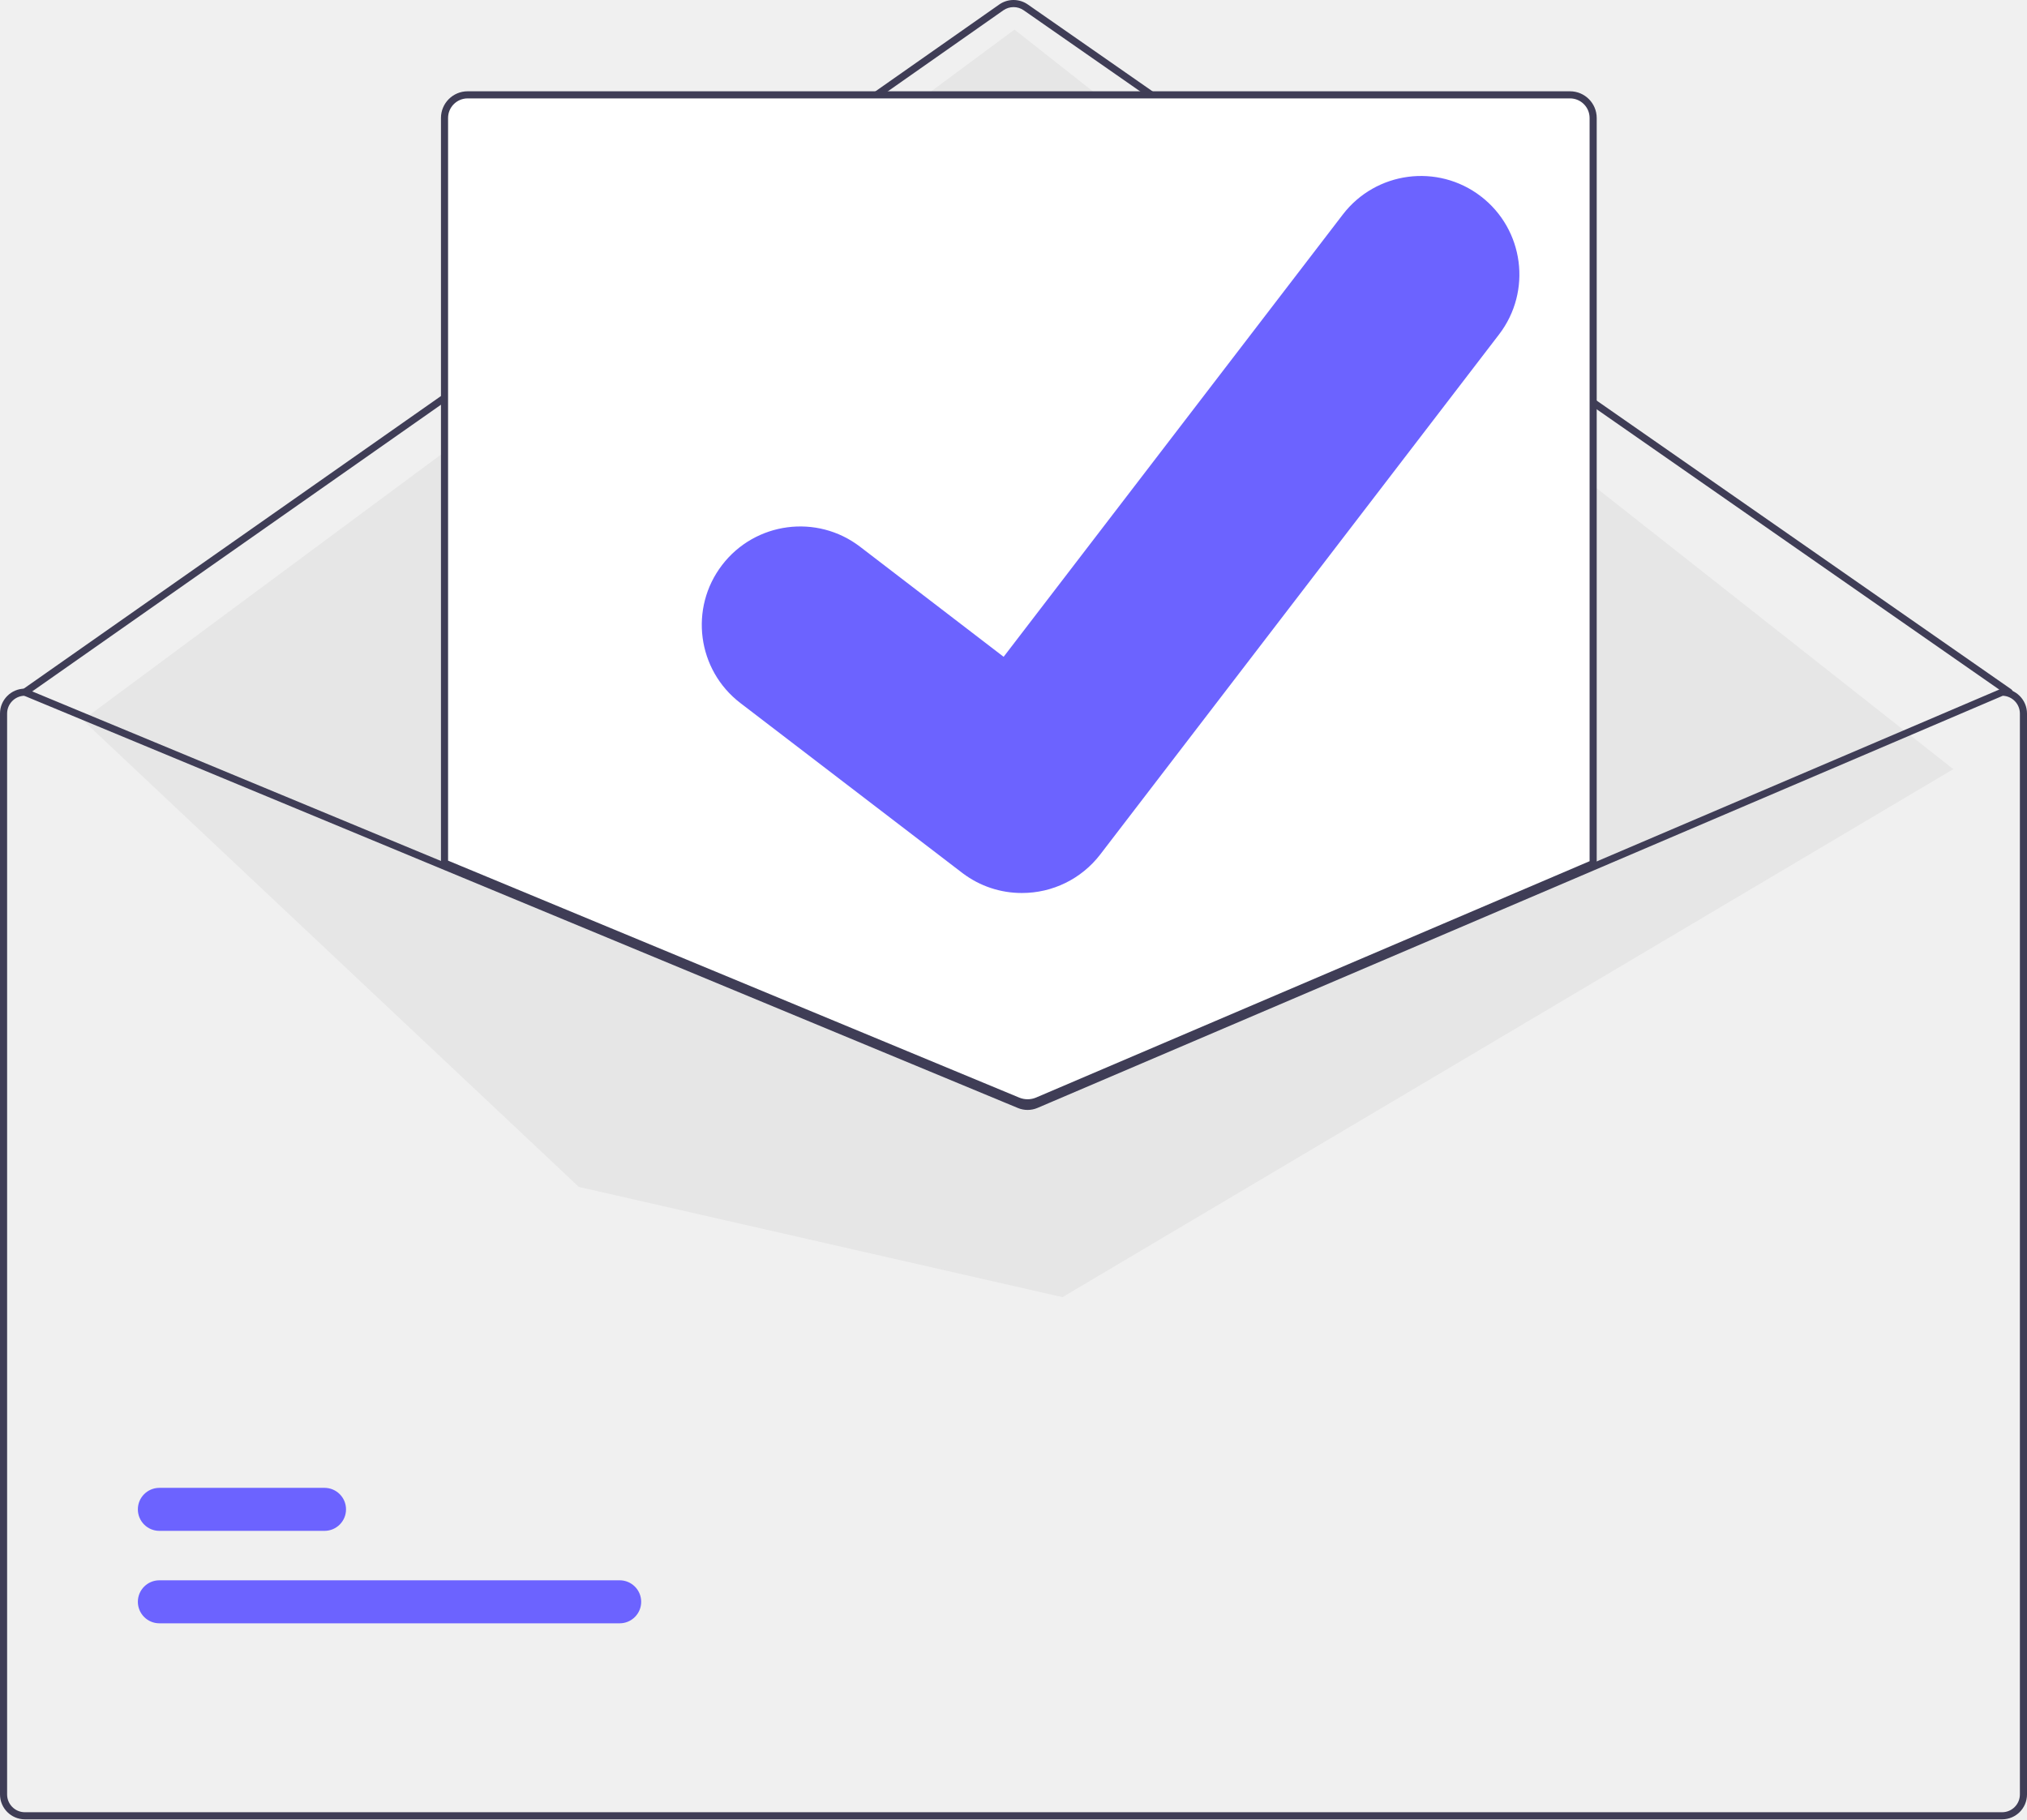
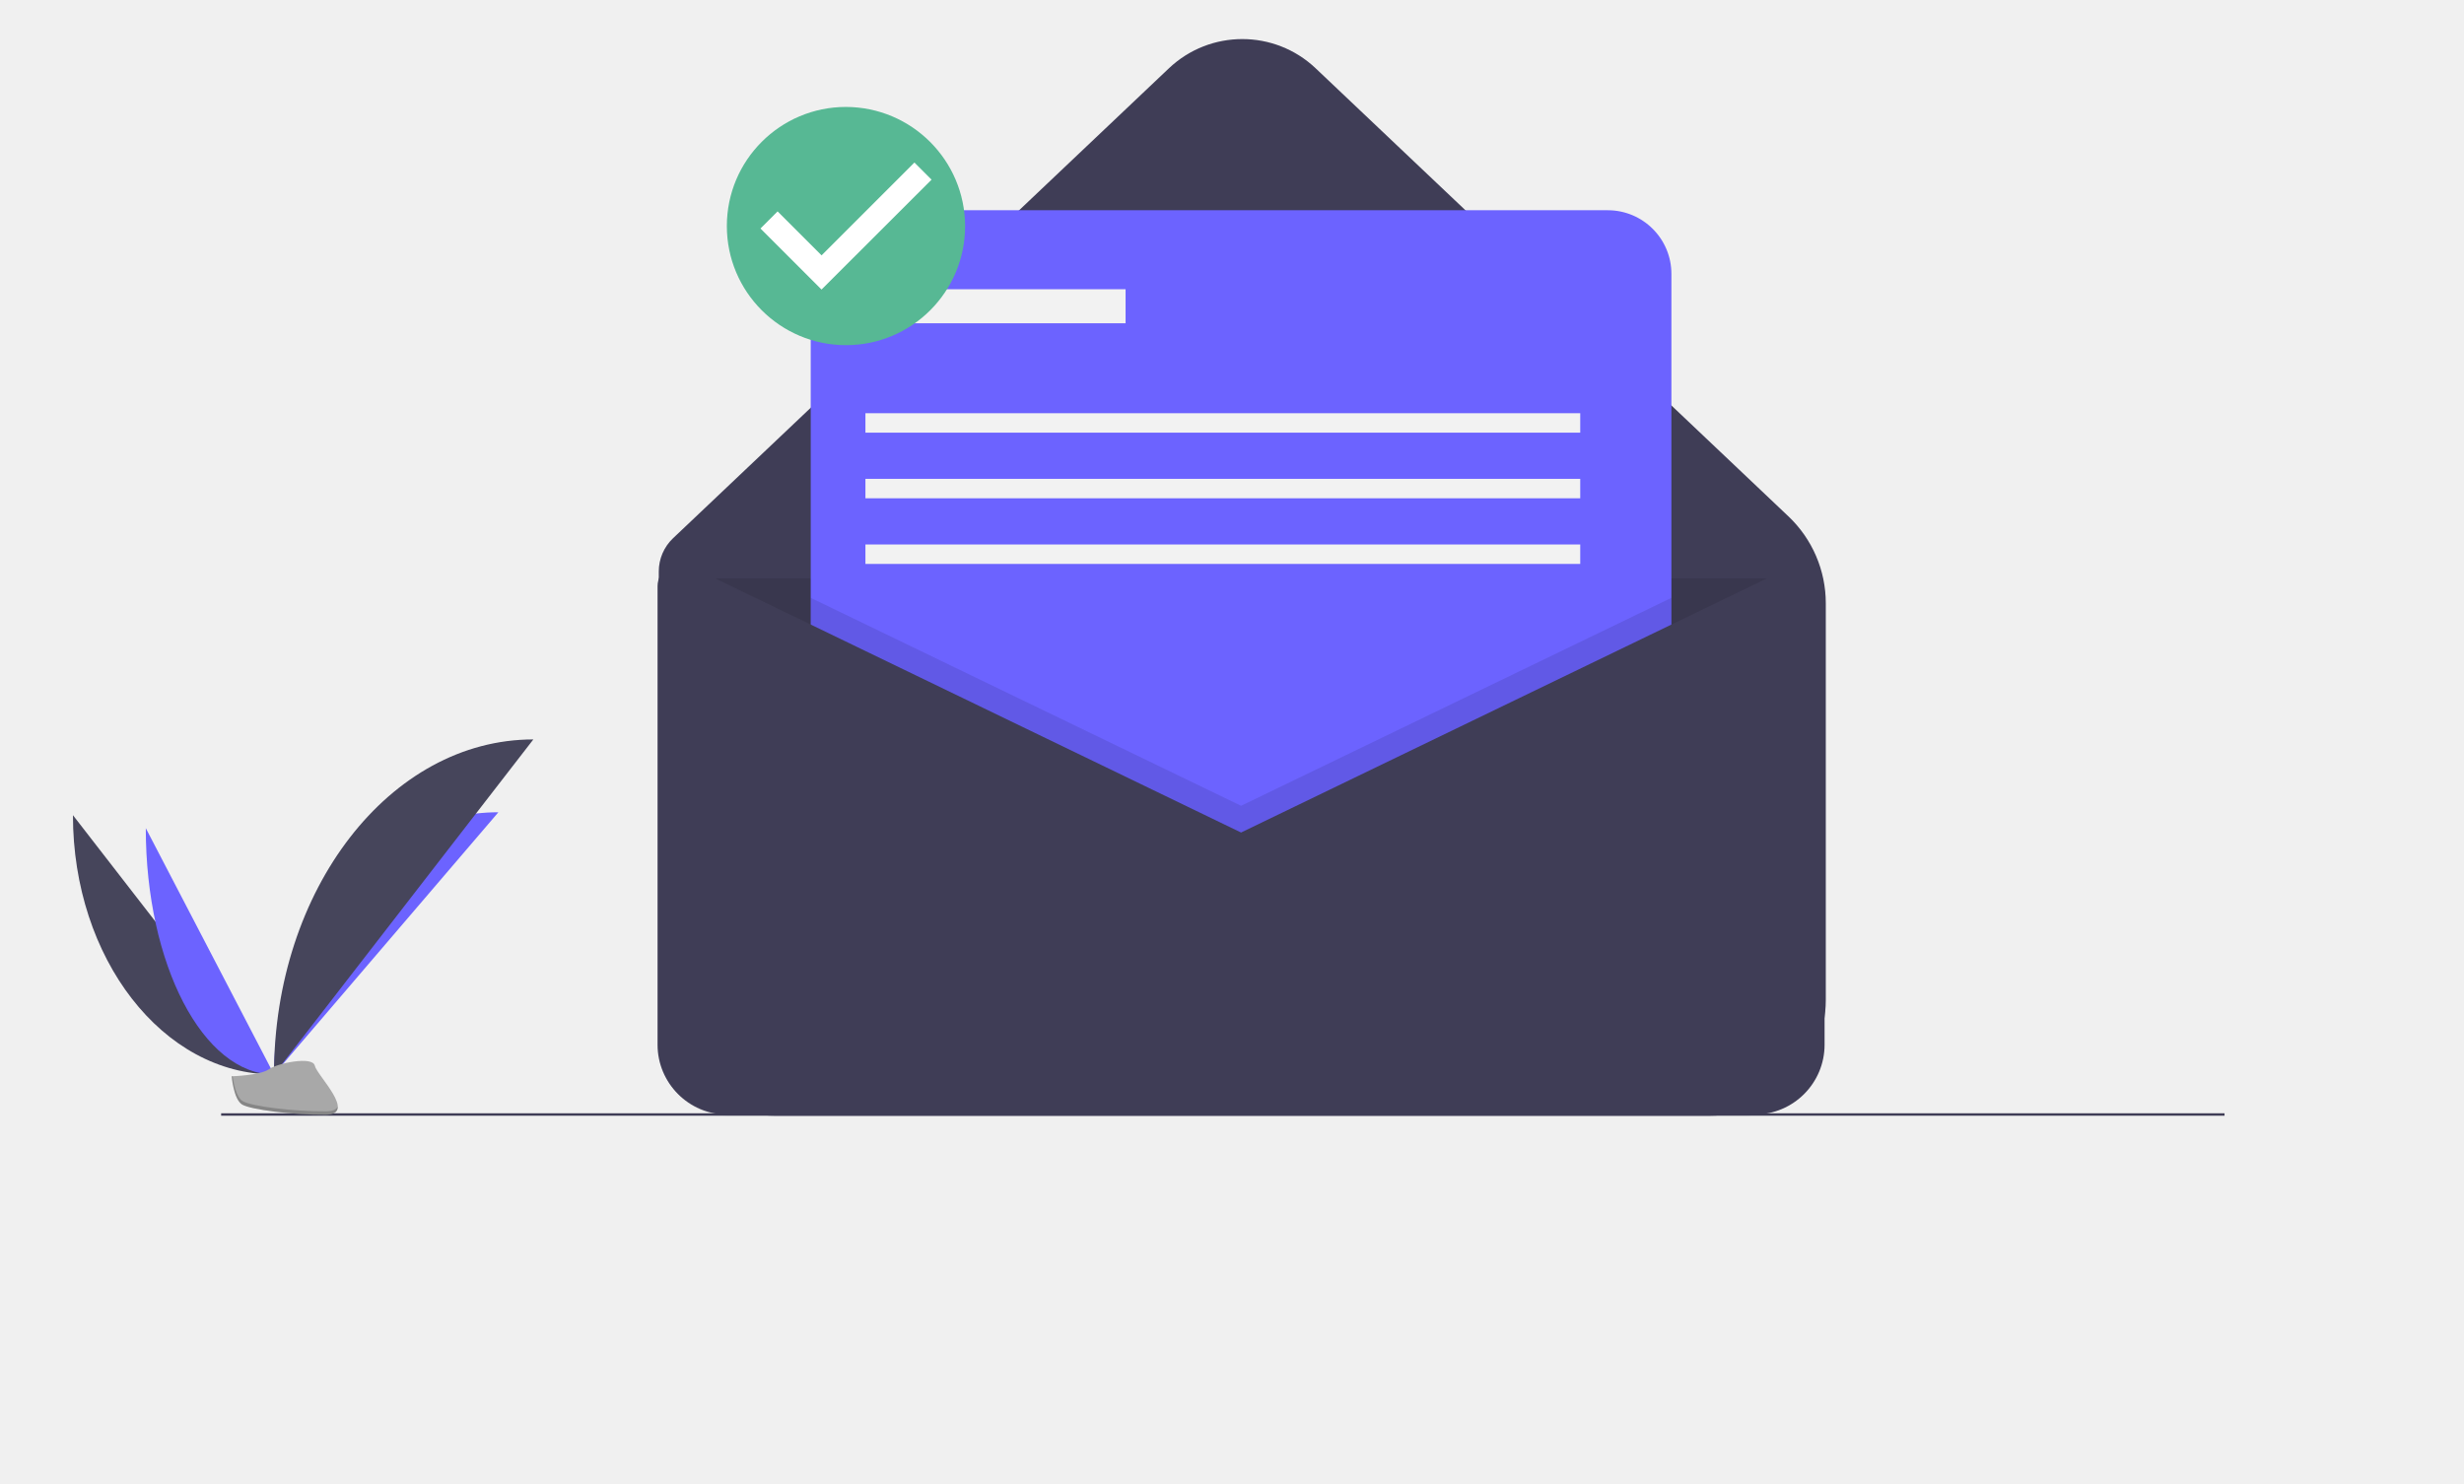
- <svg xmlns="http://www.w3.org/2000/svg" id="b76bd6b3-ad77-41ff-b778-1d1d054fe577" data-name="Layer 1" width="570" height="511.675" viewBox="0 0 570 511.675">
-   <path d="M879.999,389.837a.997.997,0,0,1-.571-.179L602.87,197.055a5.015,5.015,0,0,0-5.729.01L322.574,389.656a1,1,0,0,1-1.149-1.638l274.567-192.592a7.022,7.022,0,0,1,8.02-.013l276.559,192.603a1,1,0,0,1-.572,1.821Z" transform="translate(-315 -194.1626)" fill="#3f3d56" />
-   <polygon points="23.264 202.502 285.276 8.319 549.276 216.319 298.776 364.819 162.776 333.819 23.264 202.502" fill="#e6e6e6" />
-   <path d="M489.256,650.704H359.815a6.047,6.047,0,1,1,0-12.095H489.256a6.047,6.047,0,1,1,0,12.095Z" transform="translate(-315 -194.1626)" fill="#6c63ff" />
-   <path d="M406.256,624.704H359.815a6.047,6.047,0,1,1,0-12.095h46.44a6.047,6.047,0,1,1,0,12.095Z" transform="translate(-315 -194.1626)" fill="#6c63ff" />
-   <path d="M603.96,504.822a7.564,7.564,0,0,1-2.869-.562L439.5,437.211v-209.874a7.008,7.008,0,0,1,7-7h310a7.008,7.008,0,0,1,7,7v210.02l-.304.13L606.916,504.227A7.616,7.616,0,0,1,603.96,504.822Z" transform="translate(-315 -194.1626)" fill="#fff" />
-   <path d="M603.96,505.322a8.072,8.072,0,0,1-3.06-.599L439,437.545v-210.208a7.509,7.509,0,0,1,7.5-7.5h310a7.509,7.509,0,0,1,7.5,7.5V437.688l-156.888,66.999A8.11,8.11,0,0,1,603.96,505.322Zm-162.96-69.112,160.663,66.665a6.118,6.118,0,0,0,4.668-.028l155.669-66.479V227.337a5.507,5.507,0,0,0-5.5-5.5h-310a5.507,5.507,0,0,0-5.5,5.5Z" transform="translate(-315 -194.1626)" fill="#3f3d56" />
-   <path d="M878,387.837h-.2L763,436.857l-157.07,67.07a5.066,5.066,0,0,1-3.88.02L440,436.717l-117.62-48.8-.18-.08H322a7.008,7.008,0,0,0-7,7v304a7.008,7.008,0,0,0,7,7H878a7.008,7.008,0,0,0,7-7v-304A7.008,7.008,0,0,0,878,387.837Zm5,311a5.002,5.002,0,0,1-5,5H322a5.002,5.002,0,0,1-5-5v-304a5.011,5.011,0,0,1,4.81-5L440,438.877l161.28,66.92a7.121,7.121,0,0,0,5.44-.03L763,439.027l115.2-49.19a5.016,5.016,0,0,1,4.8,5Z" transform="translate(-315 -194.1626)" fill="#3f3d56" />
-   <path d="M602.345,445.31a27.499,27.499,0,0,1-16.546-5.496l-.296-.222-62.311-47.708a27.683,27.683,0,1,1,33.674-43.949l40.36,30.948,95.378-124.387a27.682,27.682,0,0,1,38.813-5.124l-.593.805.608-.793a27.714,27.714,0,0,1,5.124,38.813L624.369,434.506A27.694,27.694,0,0,1,602.345,445.31Z" transform="translate(-315 -194.1626)" fill="#6c63ff" />
+ <svg xmlns="http://www.w3.org/2000/svg" id="aaafdec0-95c8-49a3-a8f8-64216c6da511" data-name="Layer 1" width="1013.449" height="610.281" viewBox="0 0 1013.449 610.281">
+   <path d="M766.646,753.851H381.813a47.583,47.583,0,0,1-47.583-47.583V529.956a18.851,18.851,0,0,1,5.882-13.681L544.036,322.972a43.889,43.889,0,0,1,60.388,0L798.854,507.276a49.274,49.274,0,0,1,15.376,35.76V706.268A47.583,47.583,0,0,1,766.646,753.851Z" transform="translate(-63.27537 -294.8593)" fill="#3f3d56" />
+   <path d="M240.954,387.992h476a0,0,0,0,1,0,0V580.259a28.732,28.732,0,0,1-28.732,28.732H269.686a28.732,28.732,0,0,1-28.732-28.732V387.992a0,0,0,0,1,0,0Z" opacity="0.1" transform="translate(30, -150)" />
+   <path d="M333.73,521.351" transform="translate(-63.27537 -294.8593)" fill="none" stroke="#3f3d56" stroke-miterlimit="10" />
+   <rect x="303.454" y="236.492" width="354" height="354" rx="26.181" fill="#6c63ff" transform="translate(30, -150)" />
+   <polygon points="657.454 395.942 657.454 590.492 303.454 590.492 303.454 395.942 480.454 481.492 657.454 395.942" opacity="0.1" transform="translate(30, -150)" />
+   <path d="M573.73,637.351l-226.794-109.617a9.202,9.202,0,0,0-13.206,8.285V724.619a28.732,28.732,0,0,0,28.732,28.732H784.997a28.732,28.732,0,0,0,28.732-28.732v-185.369a11.229,11.229,0,0,0-16.115-10.11Z" transform="translate(-63.27537 -294.8593)" fill="#3f3d56" />
+   <rect x="333.954" y="268.992" width="99" height="14" fill="#f2f2f2" transform="translate(30, -150)" />
+   <rect x="325.954" y="319.992" width="294" height="8" fill="#f2f2f2" transform="translate(30, -150)" />
+   <rect x="325.954" y="346.992" width="294" height="8" fill="#f2f2f2" transform="translate(30, -150)" />
+   <rect x="325.954" y="373.992" width="294" height="8" fill="#f2f2f2" transform="translate(30, -150)" />
+   <line x1="60.954" y1="608.492" x2="884.954" y2="608.492" fill="none" stroke="#3f3d56" stroke-miterlimit="10" transform="translate(30, -150)" />
+   <path d="M93.275,630.212c0,58.96,36.989,106.67,82.699,106.67" transform="translate(-63.27537 -294.8593)" fill="#46455b" />
+   <path d="M175.975,736.883c0-59.623,41.277-107.869,92.288-107.869" transform="translate(-63.27537 -294.8593)" fill="#6c63ff" />
+   <path d="M123.239,635.557c0,56.006,23.587,101.325,52.736,101.325" transform="translate(-63.27537 -294.8593)" fill="#6c63ff" />
+   <path d="M175.975,736.883c0-76.185,47.71-137.832,106.67-137.832" transform="translate(-63.27537 -294.8593)" fill="#46455b" />
+   <path d="M158.577,737.635s11.728-.361,15.263-2.878,18.041-5.522,18.918-1.486,17.625,20.076,4.384,20.183-30.766-2.062-34.294-4.211S158.577,737.635,158.577,737.635Z" transform="translate(-63.27537 -294.8593)" fill="#a8a8a8" />
+   <path d="M197.378,752.049c-13.241.107-30.766-2.062-34.294-4.211-2.687-1.637-3.757-7.509-4.115-10.218-.248.011-.392.015-.392.015s.743,9.459,4.271,11.608,21.053,4.318,34.294,4.211c3.822-.031,5.142-1.391,5.07-3.405C201.68,751.266,200.223,752.026,197.378,752.049Z" transform="translate(-63.27537 -294.8593)" opacity="0.2" />
+   <ellipse cx="317.954" cy="242.066" rx="41" ry="41.075" fill="#fff" transform="translate(30, -150)" />
+   <path d="M411.23,338.851a49,49,0,1,0,49,49A49.144,49.144,0,0,0,411.23,338.851Zm-10.059,75.125-25.113-25.113,7.044-7.044L401.194,399.912l38.187-38.187,7.044,7.044-45.254,45.207Z" transform="translate(-63.27537 -294.8593)" fill="#57b894" />
</svg>
